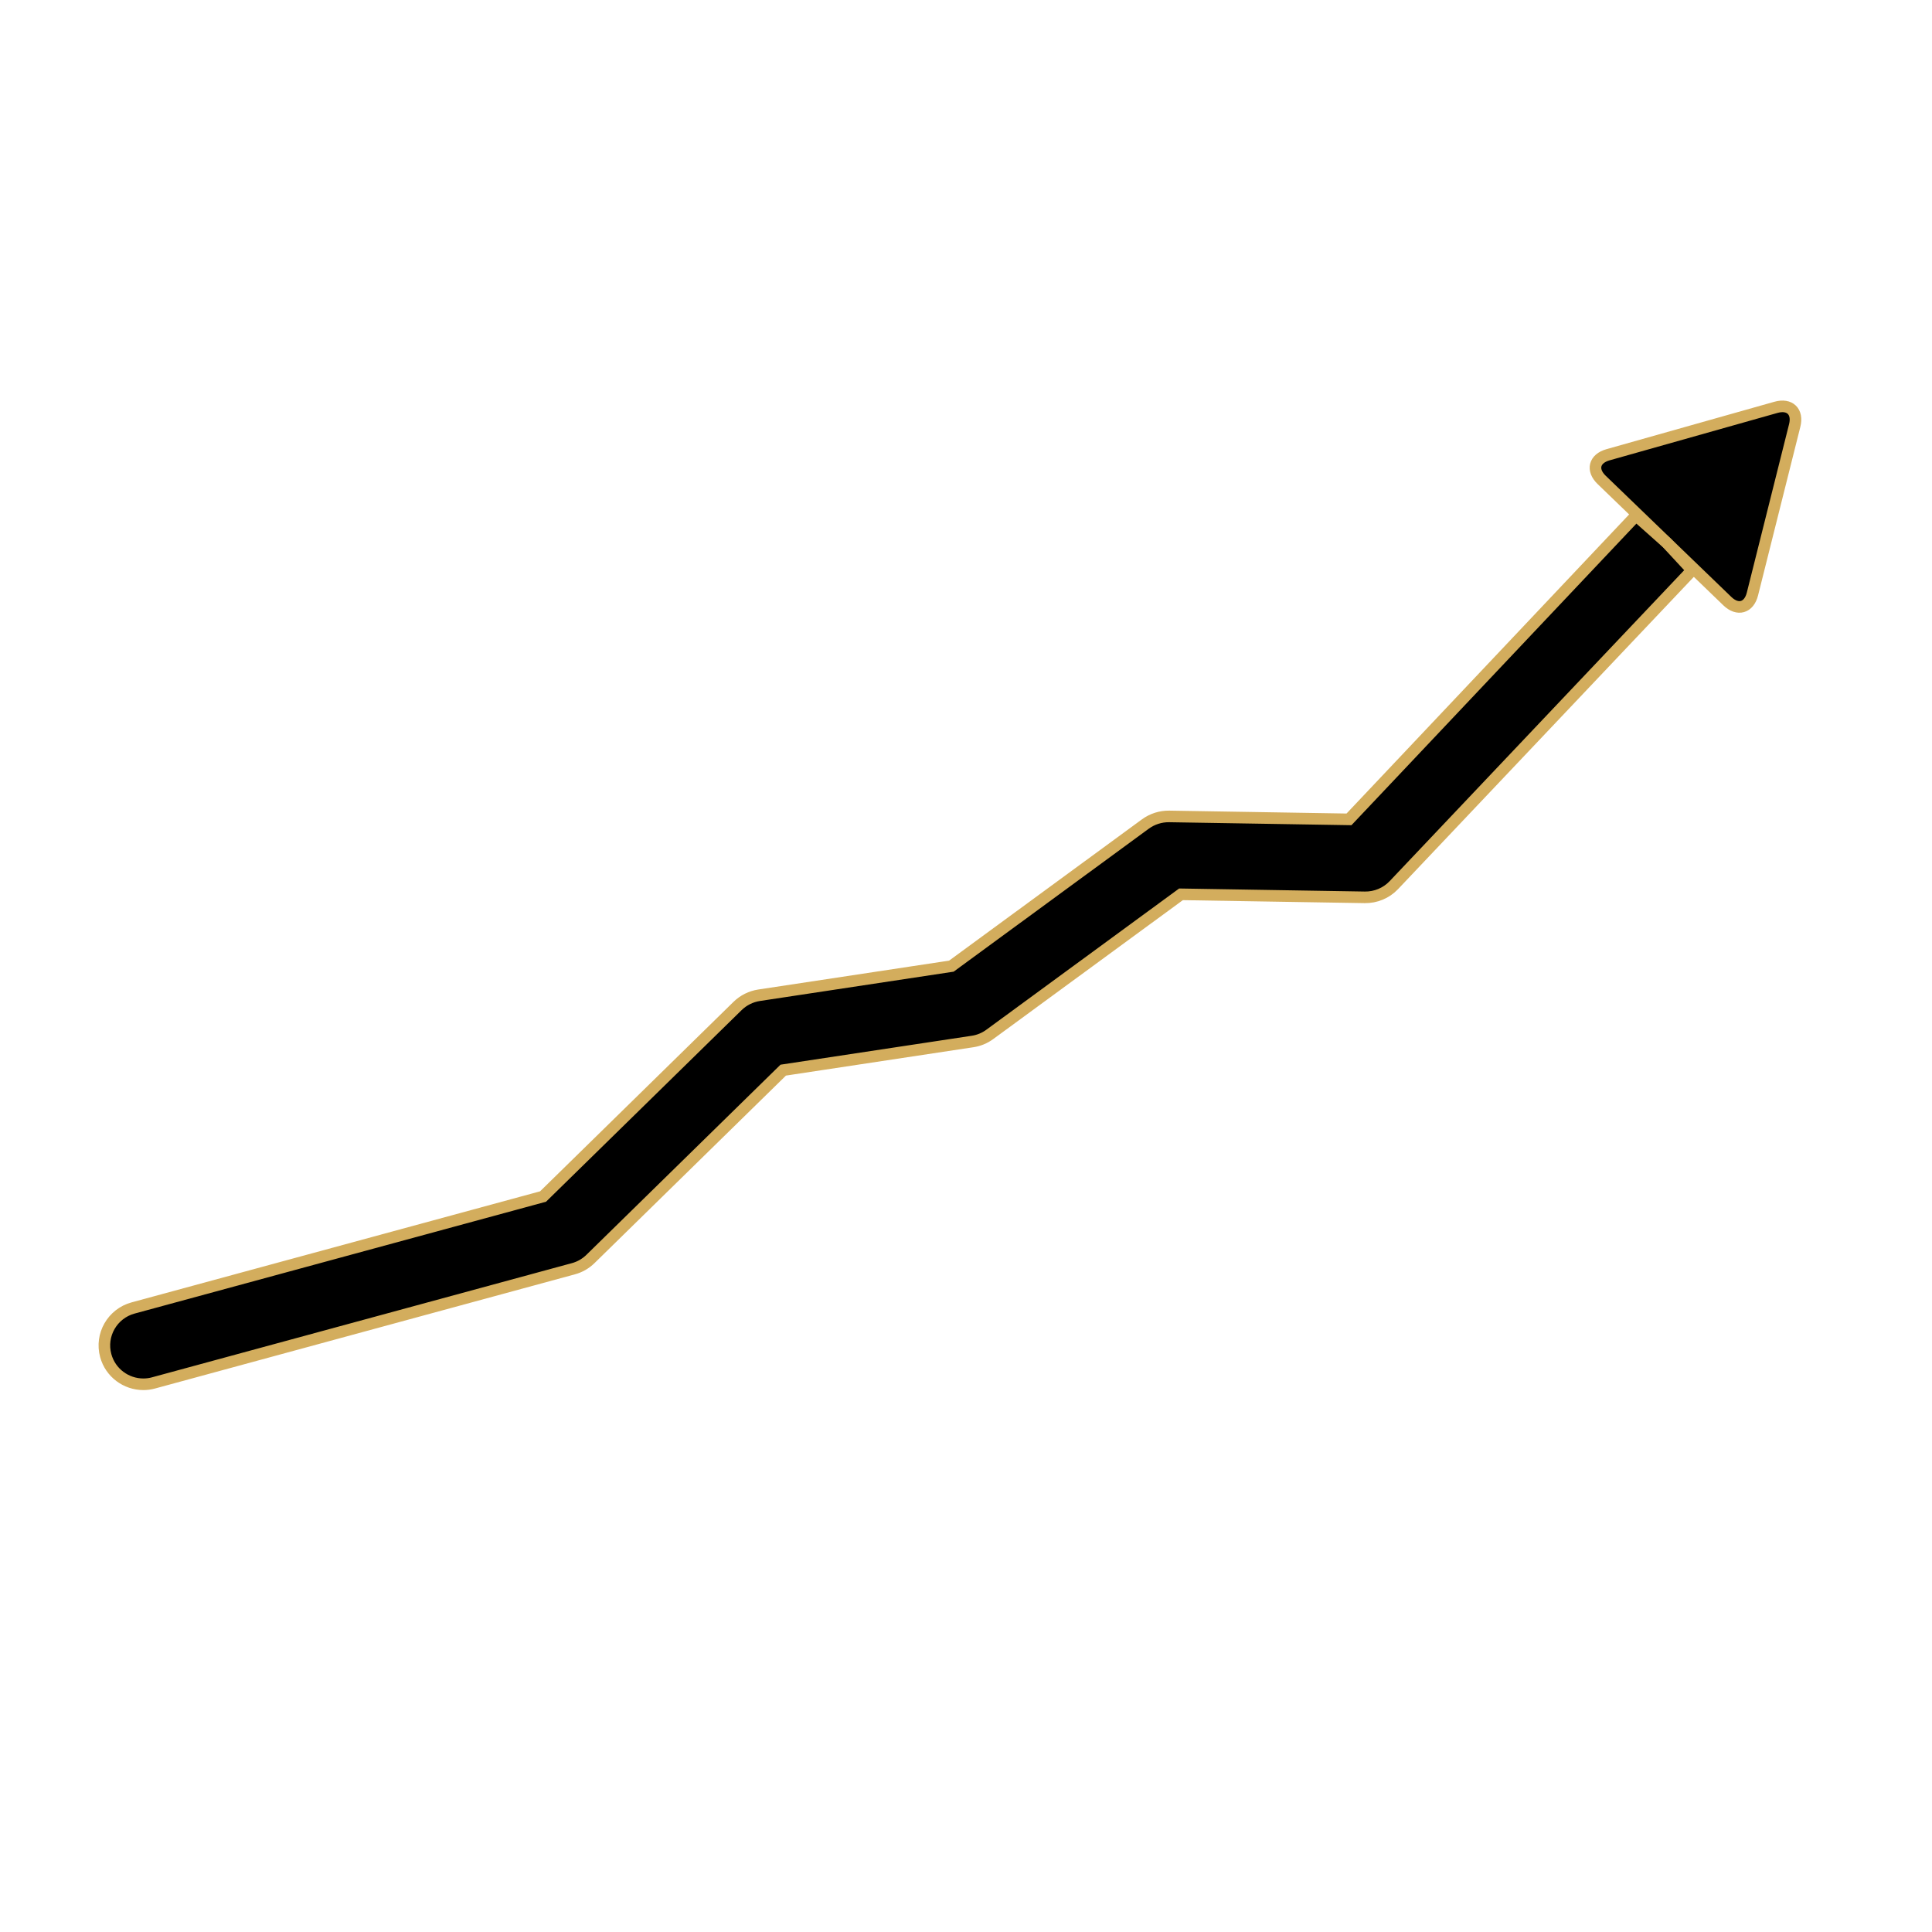
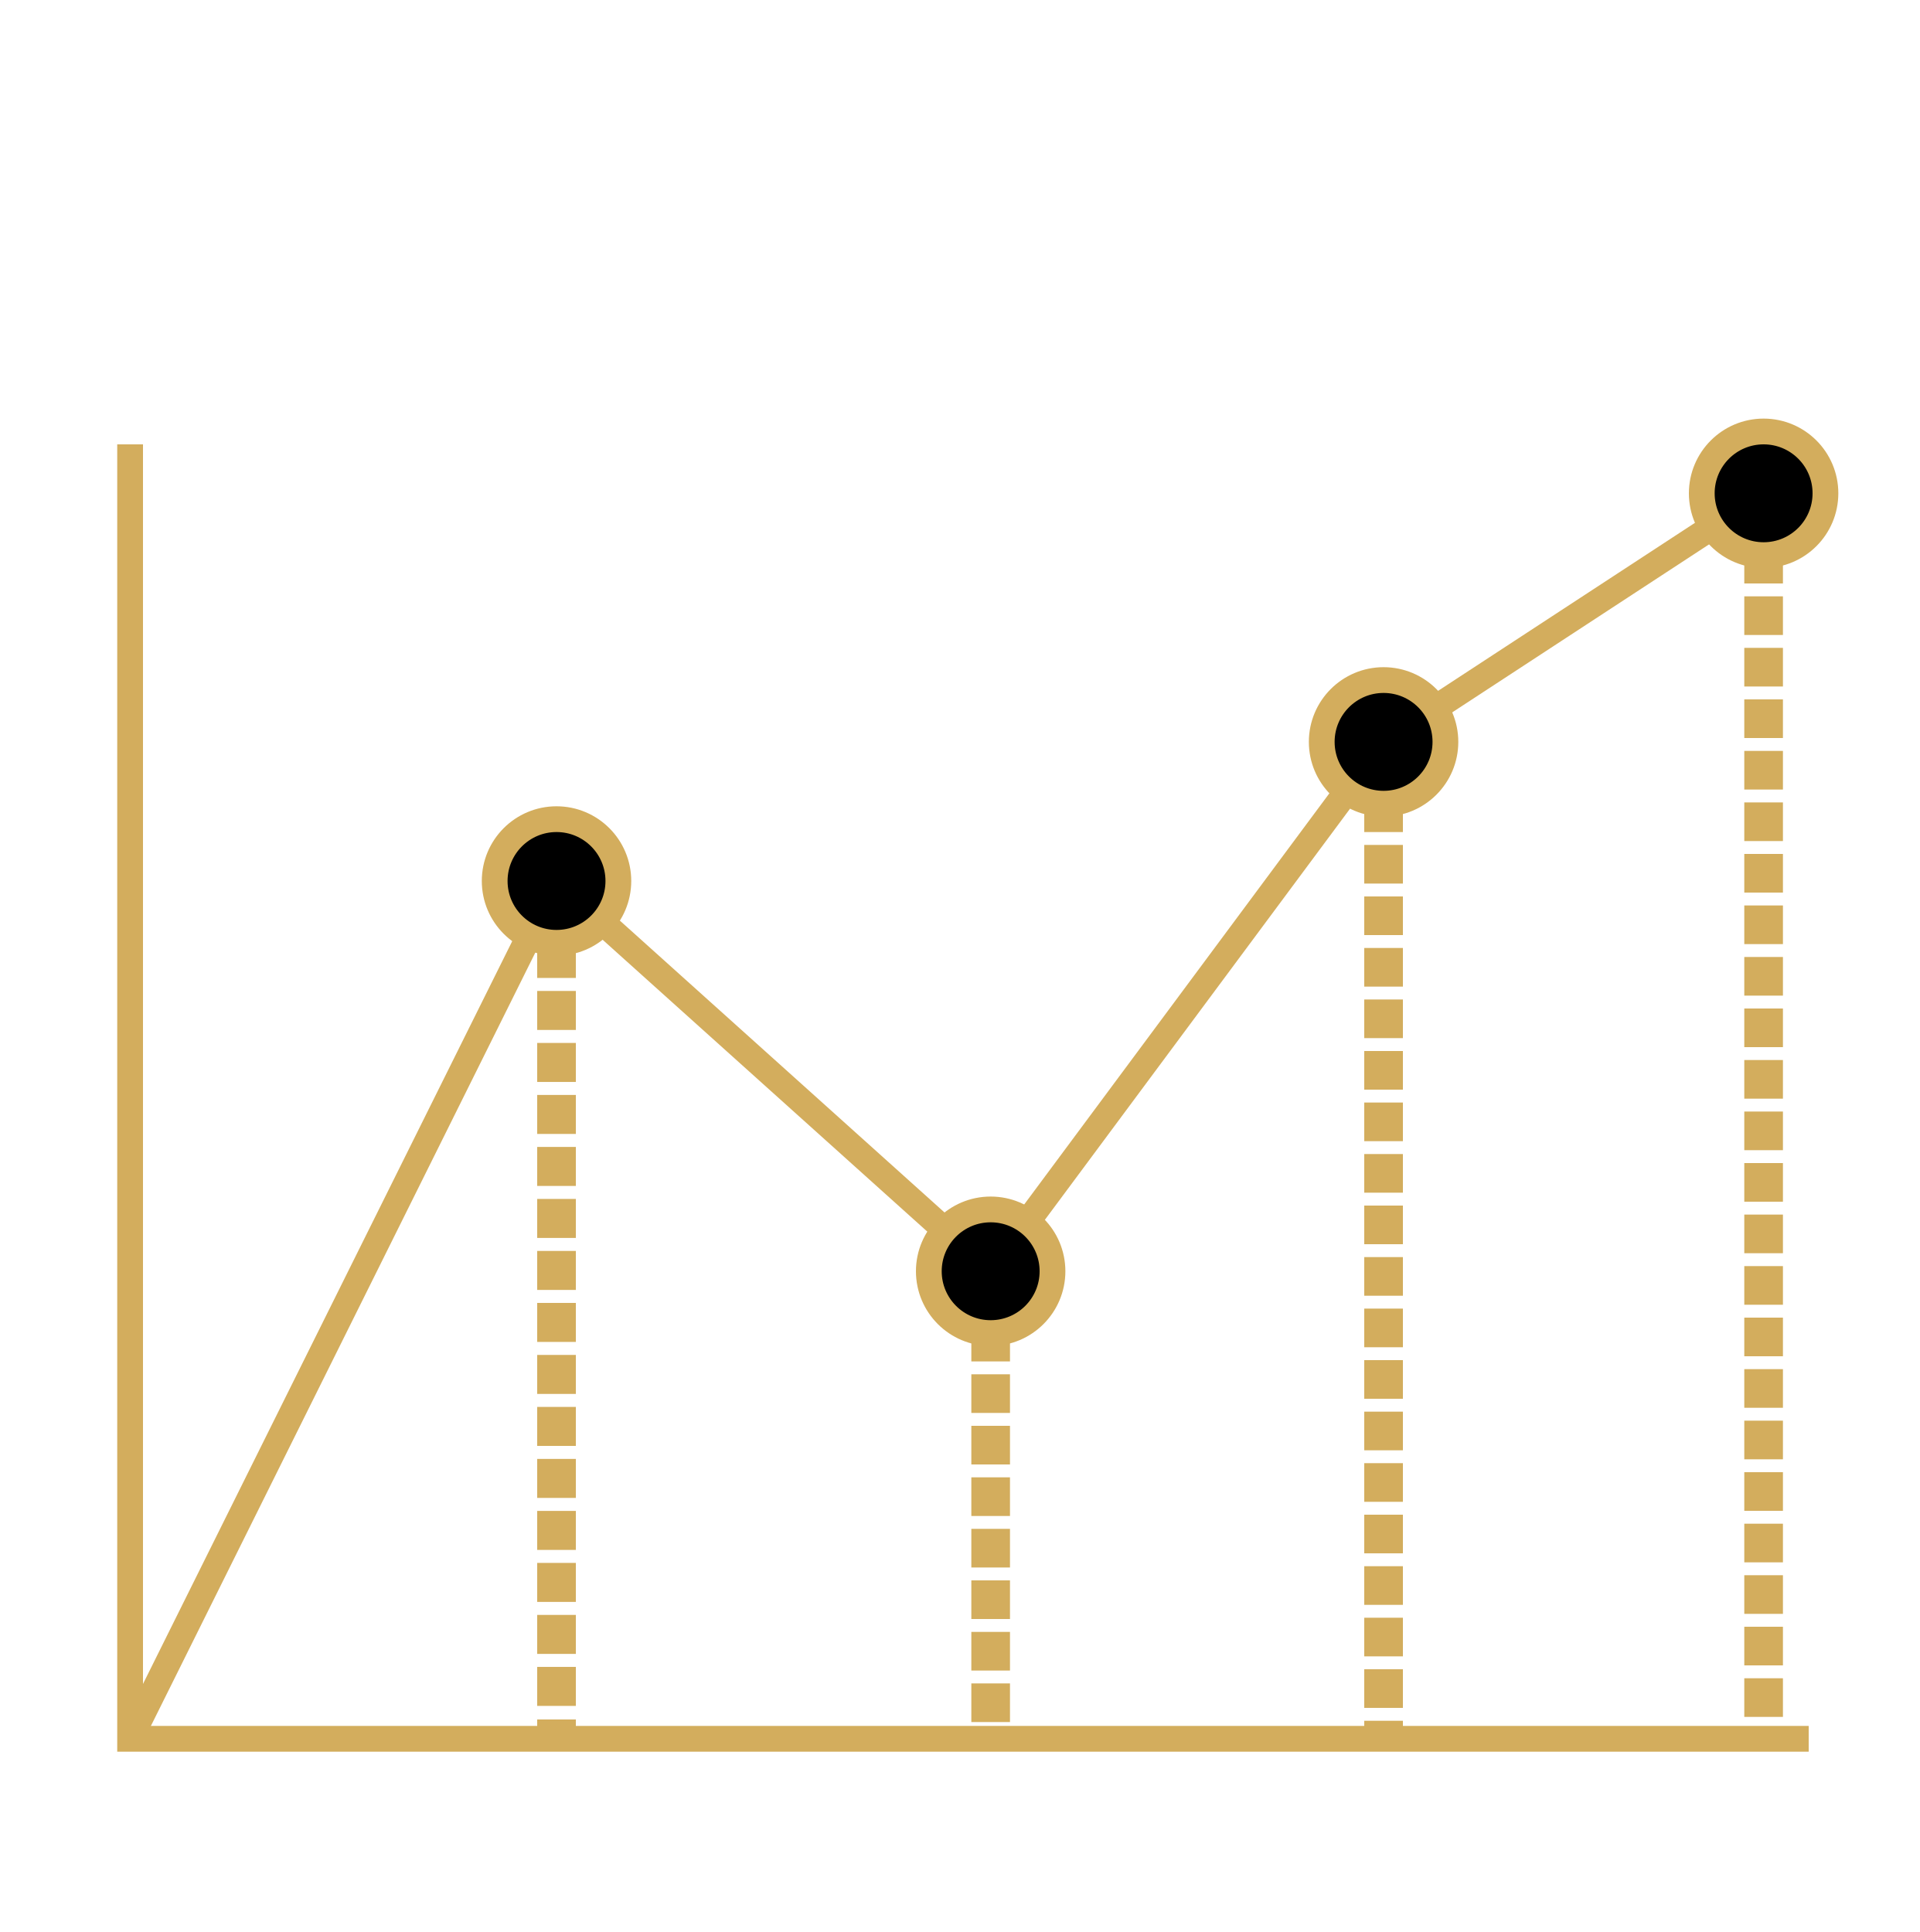
- <svg xmlns="http://www.w3.org/2000/svg" version="1.1" id="Layer_1" x="0px" y="0px" viewBox="0 0 5000 5000" style="enable-background:new 0 0 5000 5000;" xml:space="preserve">
+ <svg xmlns="http://www.w3.org/2000/svg" version="1.1" id="OBJECTS" x="0px" y="0px" viewBox="0 0 149 150" style="enable-background:new 0 0 149 150;" xml:space="preserve">
  <style type="text/css">
- 	.st0{display:none;}
- 	.st1{fill:none;stroke:#D3AD5D;stroke-width:30;stroke-miterlimit:10;}
+ 	.st0{fill:none;stroke:#D3AD5D;stroke-width:3;stroke-miterlimit:10;stroke-dasharray:3,1;}
+ 	.st1{fill:none;stroke:#D3AD5D;stroke-width:3;stroke-miterlimit:10;}
+ 	.st2{fill:none;stroke:#D3AD5D;stroke-width:3;stroke-miterlimit:10;stroke-dasharray:3.028,1.009;}
+ 	.st3{fill:none;stroke:#D3AD5D;stroke-width:2;stroke-miterlimit:10;}
+ 	.st4{stroke:#D3AD5D;stroke-width:2;stroke-miterlimit:10;}
</style>
  <g>
-     <polygon class="st0" points="386.6,3470.7 386.6,3606.7 4610.2,3606.7 4610.2,1144.5 4369.3,1219.7 4224.8,1498.7 3872.9,1866.9    3510.2,2216 3068.3,2232.4 2506.4,2606.1 1966.4,2709.7 1426.3,3200.7 848,3367.1  " />
-     <path d="M4148.1,1242.9c-26.7-25.7-19.3-55,16.5-65.1l434.5-122.7c35.7-10.1,57.6,11,48.6,46.9l-109.4,436.2   c-9,35.9-38.2,44.2-64.9,18.5L4148.1,1242.9z" />
+     <line class="st0" x1="136.9" y1="38.3" x2="136.9" y2="135" />
+     <line class="st0" x1="107.4" y1="57.6" x2="107.4" y2="135" />
    <g>
-       <path d="M379,3583.5c-44.4,0-85.1-29.4-97.3-74c-14.7-53.5,17-108.8,70.8-123.4l1060.9-288.4l503.5-493.2    c15.2-14.8,34.6-24.5,55.6-27.7l497.6-75.3l502.2-367.9c17.8-13,39.4-19.9,61.5-19.5l465.4,7.6l759.1-795.6    c38.4-40.2,102.3-41.9,142.7-3.7c40.4,38.2,42.1,101.8,3.7,142.1L3615,2292c-19.5,20.4-46.6,31.7-74.9,31.3l-475.7-7.8    L2569.7,2678c-13.2,9.7-28.5,16-44.7,18.4l-489.9,74.1l-498.9,488.7c-12.3,12.1-27.5,20.8-44.2,25.3L405.6,3579.9    C396.7,3582.3,387.8,3583.5,379,3583.5z" />
-       <path class="st1" d="M371,3582.5c-44.4,0-85.1-29.4-97.3-74.1c-14.7-53.5,17-108.8,70.8-123.4l1060.9-288.4l503.5-493.2    c15.2-14.8,34.6-24.5,55.6-27.7l497.6-75.3l502.2-367.9c17.8-13,39.4-19.9,61.5-19.6l465.4,7.6l742.9-786.3l79.6,70.8l65.5,70.8    L3607,2291c-19.5,20.4-46.6,31.7-74.9,31.3l-475.7-7.8l-494.8,362.5c-13.2,9.7-28.5,16-44.7,18.4l-489.9,74.1l-498.9,488.7    c-12.3,12.1-27.5,20.8-44.2,25.3L397.6,3578.9C388.7,3581.4,379.8,3582.5,371,3582.5z" />
+       <g>
+         <line class="st1" x1="43.2" y1="70.4" x2="43.2" y2="71.9" />
+         <line class="st2" x1="43.2" y1="72.9" x2="43.2" y2="133" />
+         <line class="st1" x1="43.2" y1="133.5" x2="43.2" y2="135" />
+       </g>
    </g>
-     <path class="st1" d="M4145.1,1242c-26.7-25.7-19.3-55,16.5-65.1l434.5-122.7c35.7-10.1,57.6,11,48.6,46.9l-109.4,436.2   c-9,35.9-38.2,44.2-64.9,18.5L4145.1,1242z" />
+     <polyline class="st3" points="10.1,135 43.2,68.4 76.9,98.7 107.4,57.6 136.9,38.3  " />
+     <circle class="st4" cx="43.2" cy="68.4" r="4.8" />
+     <circle class="st4" cx="107.4" cy="57.6" r="4.8" />
+     <circle class="st4" cx="136.9" cy="38.3" r="4.8" />
+     <polyline class="st3" points="10.1,34.5 10.1,135 140.4,135  " />
+     <line class="st0" x1="76.9" y1="98.7" x2="76.9" y2="135" />
+     <circle class="st4" cx="76.9" cy="98.7" r="4.8" />
  </g>
</svg>
